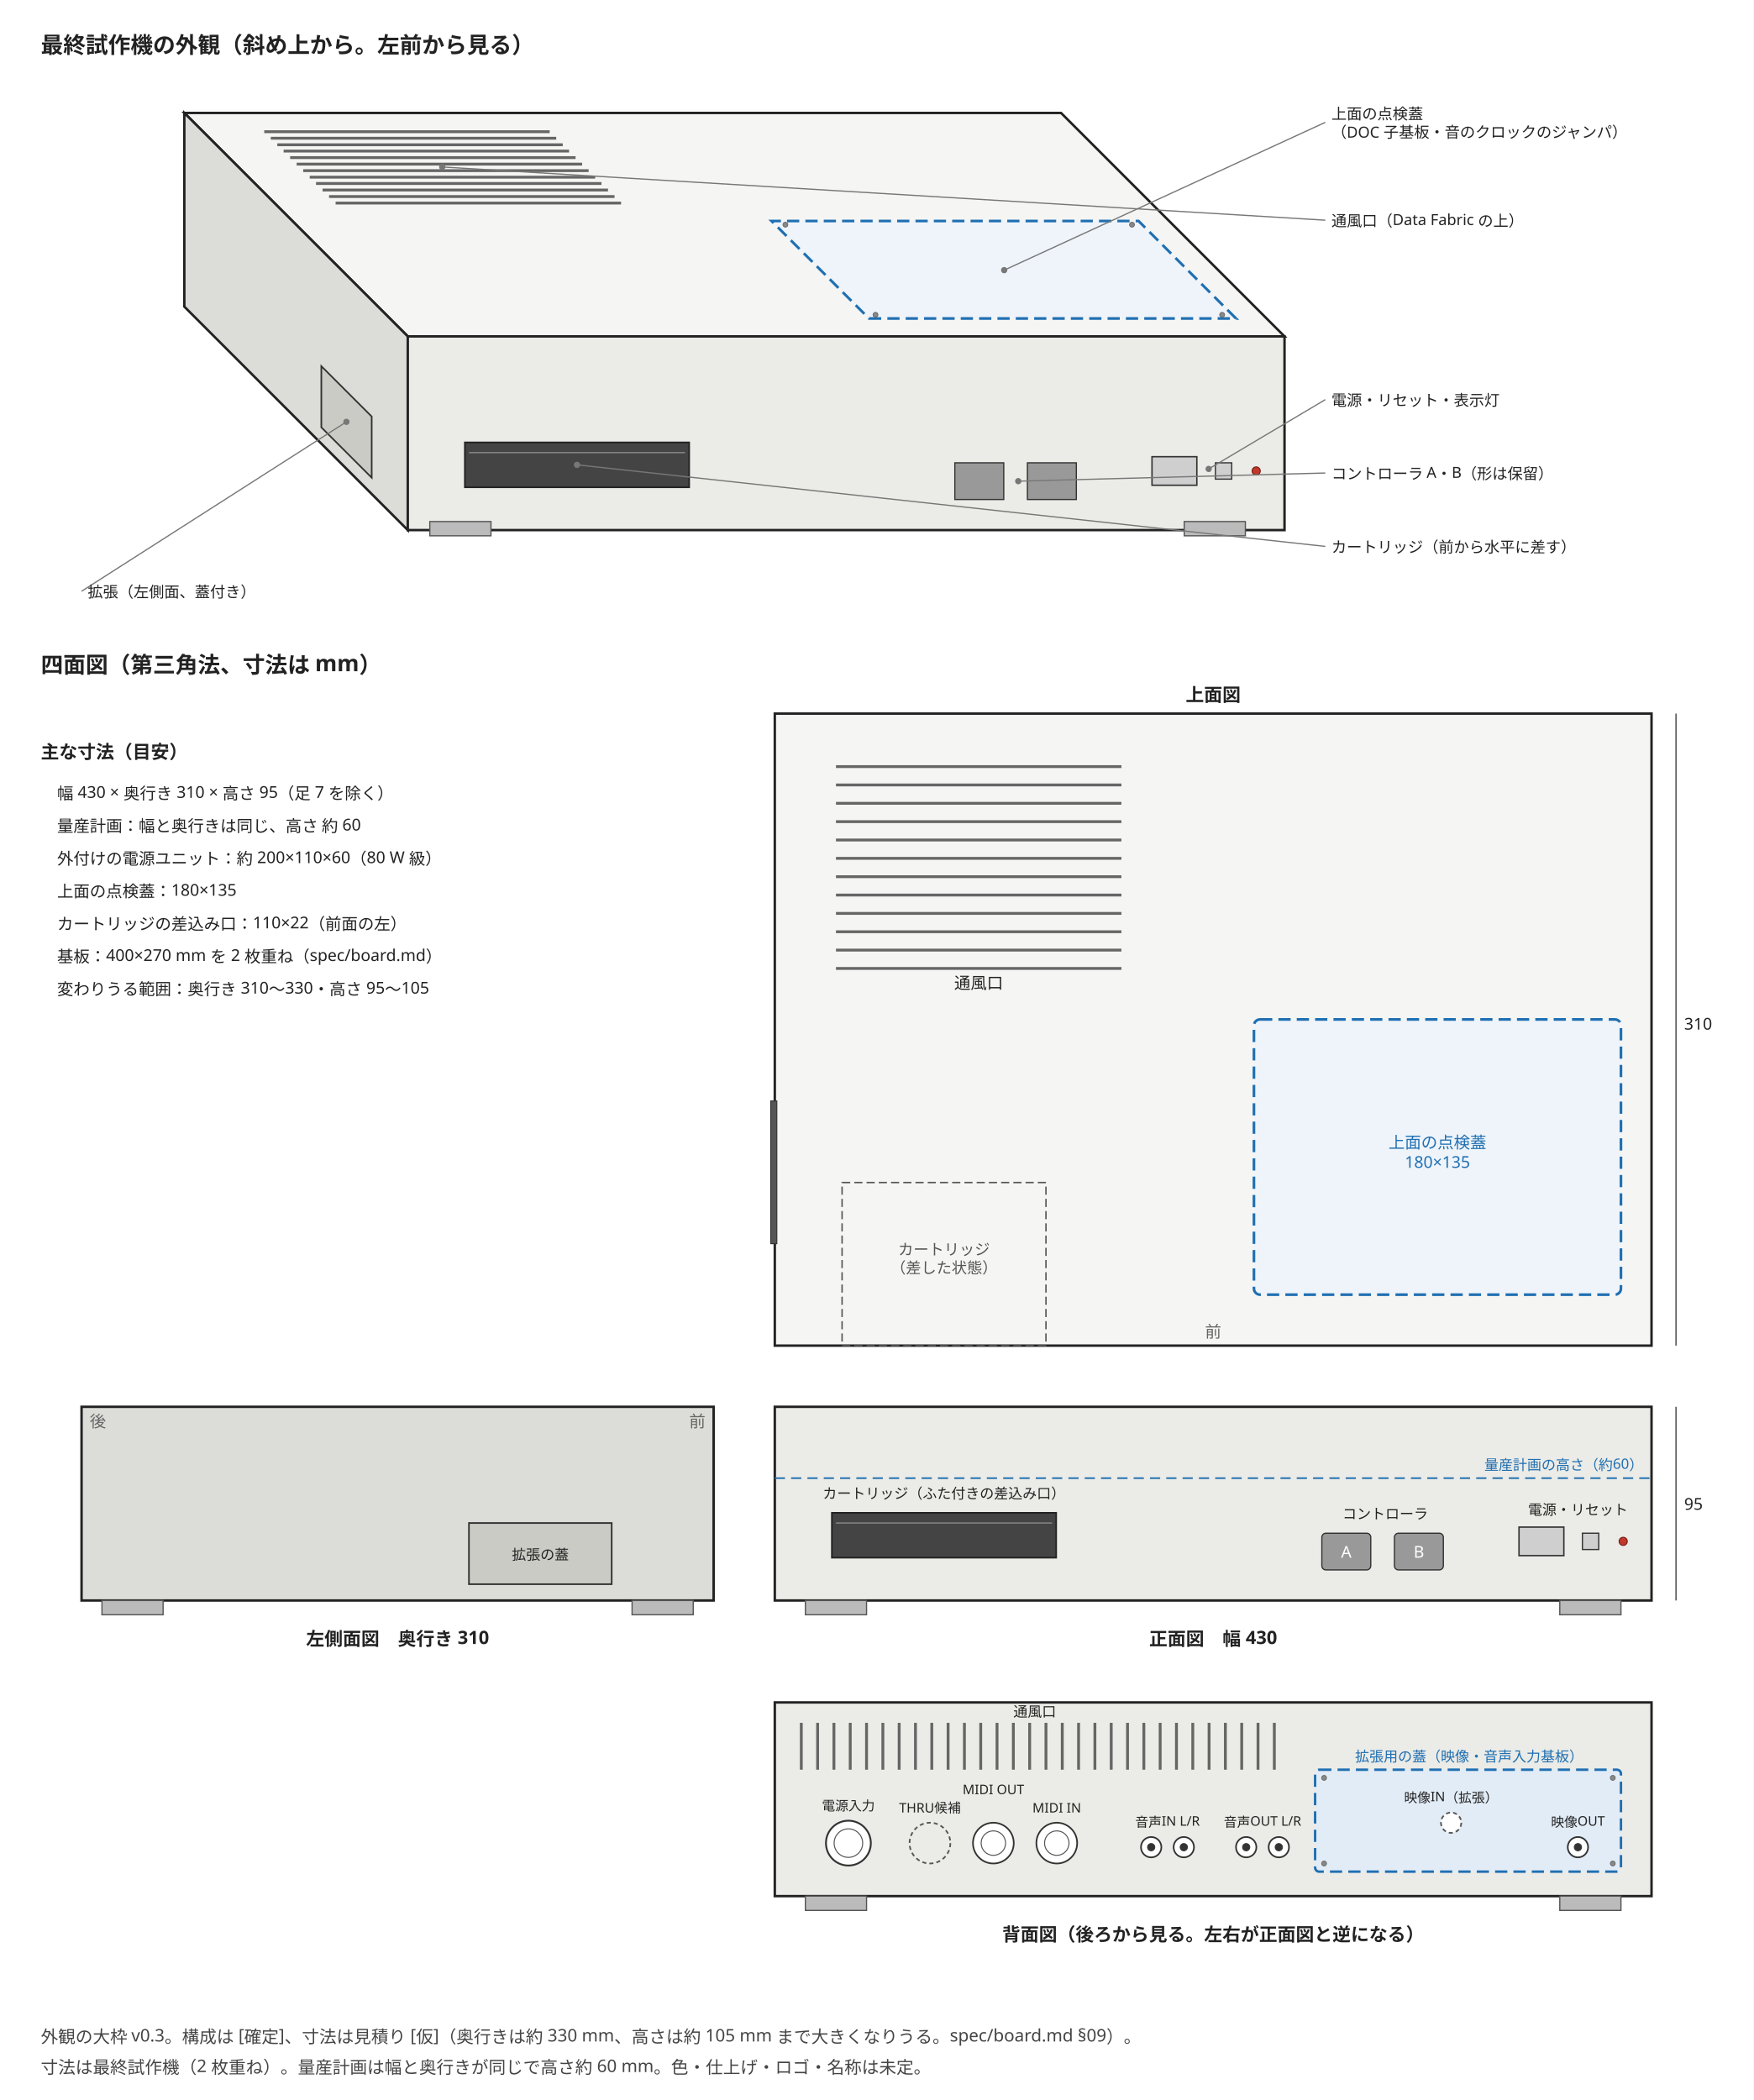
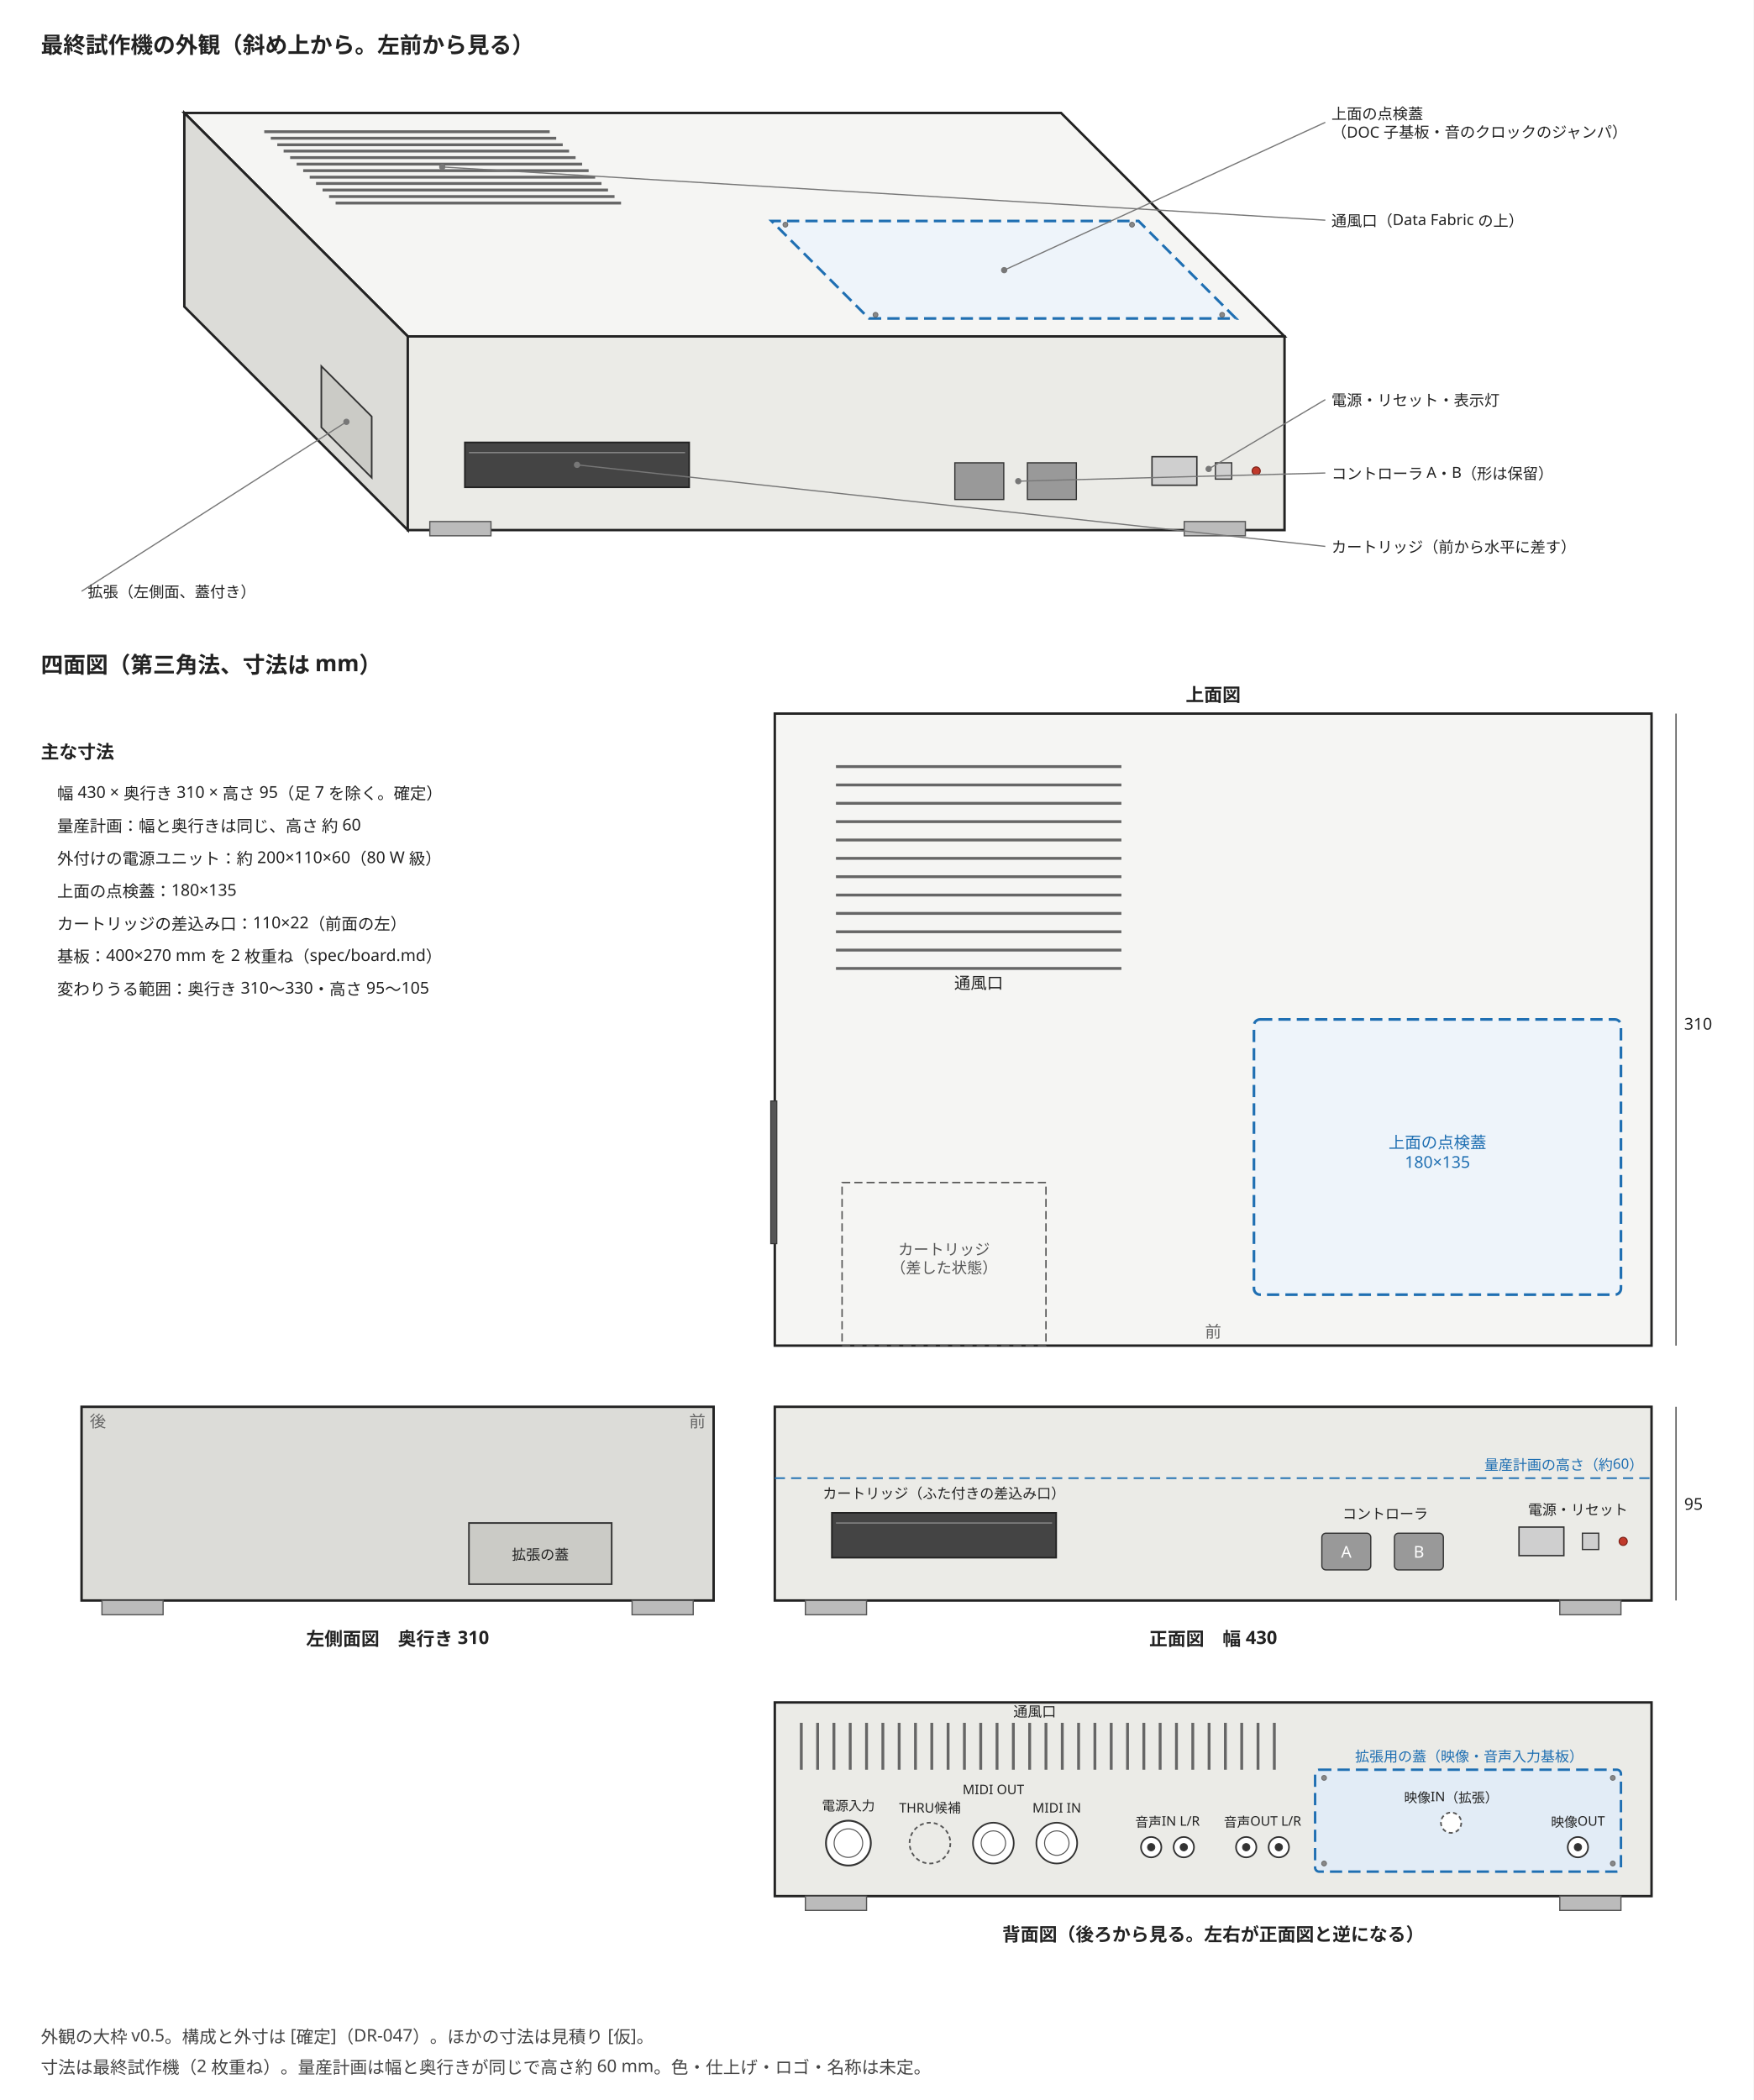
<svg xmlns="http://www.w3.org/2000/svg" viewBox="0 0 860 1030" width="860" height="1030" font-family="'Noto Sans JP', 'Hiragino Sans', 'Yu Gothic', 'Meiryo', sans-serif">
  <rect x="0" y="0" width="860" height="1030" fill="#ffffff" />
  <text x="20.0" y="26.0" font-size="11" text-anchor="start" font-weight="bold" fill="#222">最終試作機の外観（斜め上から。左前から見る）</text>
  <polygon points="200.0,165.0 630.0,165.0 520.4,55.4 90.4,55.4" fill="#f5f5f3" stroke="#222" stroke-width="1.2" />
  <polygon points="200.0,260.0 200.0,165.0 90.4,55.4 90.4,150.4" fill="#dcdcd8" stroke="#222" stroke-width="1.2" />
  <polygon points="200.0,260.0 630.0,260.0 630.0,165.0 200.0,165.0" fill="#ebebe7" stroke="#222" stroke-width="1.2" />
  <polygon points="210.8,262.8 240.8,262.8 240.8,255.8 210.8,255.8" fill="#bbb" stroke="#555" stroke-width="0.6" />
  <polygon points="580.8,262.8 610.8,262.8 610.8,255.8 580.8,255.8" fill="#bbb" stroke="#555" stroke-width="0.6" />
  <polygon points="228.0,239.0 338.0,239.0 338.0,217.0 228.0,217.0" fill="#444" stroke="#222" stroke-width="0.8" />
  <line x1="230.0" y1="222.0" x2="336.0" y2="222.0" stroke="#888" stroke-width="0.6" />
  <polygon points="468.3,245.0 492.3,245.0 492.3,227.0 468.3,227.0" fill="#999" stroke="#333" stroke-width="0.6" />
  <polygon points="503.9,245.0 527.9,245.0 527.9,227.0 503.9,227.0" fill="#999" stroke="#333" stroke-width="0.6" />
  <polygon points="565.0,238.0 587.0,238.0 587.0,224.0 565.0,224.0" fill="#cfcfcf" stroke="#333" stroke-width="0.7" />
  <polygon points="596.1,235.0 604.1,235.0 604.1,227.0 596.1,227.0" fill="#cfcfcf" stroke="#333" stroke-width="0.6" />
  <circle cx="616.1" cy="231.0" r="2" fill="#c0392b" stroke="#7a1f16" stroke-width="0.5" />
  <polygon points="426.2,156.2 606.2,156.2 558.4,108.4 378.4,108.4" fill="#eef4fa" stroke="#1f6fb2" stroke-width="1.3" stroke-dasharray="6,3" />
  <circle cx="429.4" cy="154.4" r="1.2" fill="#888" stroke="#666" stroke-width="0.4" />
  <circle cx="599.4" cy="154.4" r="1.2" fill="#888" stroke="#666" stroke-width="0.4" />
  <circle cx="555.2" cy="110.2" r="1.2" fill="#888" stroke="#666" stroke-width="0.4" />
  <circle cx="385.2" cy="110.2" r="1.2" fill="#888" stroke="#666" stroke-width="0.4" />
  <line x1="164.6" y1="99.6" x2="304.6" y2="99.6" stroke="#666" stroke-width="1.4" />
  <line x1="161.4" y1="96.4" x2="301.4" y2="96.4" stroke="#666" stroke-width="1.4" />
  <line x1="158.2" y1="93.2" x2="298.2" y2="93.2" stroke="#666" stroke-width="1.4" />
  <line x1="155.0" y1="90.0" x2="295.0" y2="90.0" stroke="#666" stroke-width="1.4" />
  <line x1="151.9" y1="86.9" x2="291.9" y2="86.9" stroke="#666" stroke-width="1.4" />
  <line x1="148.7" y1="83.7" x2="288.7" y2="83.7" stroke="#666" stroke-width="1.4" />
  <line x1="145.5" y1="80.5" x2="285.5" y2="80.5" stroke="#666" stroke-width="1.4" />
  <line x1="142.3" y1="77.3" x2="282.3" y2="77.3" stroke="#666" stroke-width="1.4" />
  <line x1="139.1" y1="74.1" x2="279.1" y2="74.1" stroke="#666" stroke-width="1.4" />
  <line x1="136.0" y1="71.0" x2="276.0" y2="71.0" stroke="#666" stroke-width="1.4" />
  <line x1="132.8" y1="67.8" x2="272.8" y2="67.8" stroke="#666" stroke-width="1.4" />
  <line x1="129.6" y1="64.6" x2="269.6" y2="64.6" stroke="#666" stroke-width="1.4" />
  <polygon points="182.3,234.3 157.6,209.6 157.6,179.6 182.3,204.3" fill="#cbcbc6" stroke="#333" stroke-width="0.8" />
  <line x1="492.5" y1="132.5" x2="650.0" y2="60.0" stroke="#777" stroke-width="0.6" />
  <circle cx="492.5" cy="132.5" r="1.3" fill="#777" stroke="#777" stroke-width="0.5" />
  <text x="653.0" y="58.5" font-size="7.5" text-anchor="start" font-weight="normal" fill="#222">上面の点検蓋</text>
  <text x="653.0" y="67.5" font-size="7.5" text-anchor="start" font-weight="normal" fill="#222">（DOC 子基板・音のクロックのジャンパ）</text>
  <line x1="216.9" y1="81.9" x2="650.0" y2="108.0" stroke="#777" stroke-width="0.6" />
  <circle cx="216.9" cy="81.9" r="1.3" fill="#777" stroke="#777" stroke-width="0.5" />
  <text x="653.0" y="111.0" font-size="7.5" text-anchor="start" font-weight="normal" fill="#222">通風口（Data Fabric の上）</text>
  <line x1="283.0" y1="228.0" x2="650.0" y2="268.0" stroke="#777" stroke-width="0.6" />
  <circle cx="283.0" cy="228.0" r="1.3" fill="#777" stroke="#777" stroke-width="0.5" />
  <text x="653.0" y="271.0" font-size="7.5" text-anchor="start" font-weight="normal" fill="#222">カートリッジ（前から水平に差す）</text>
  <line x1="499.4" y1="236.0" x2="650.0" y2="232.0" stroke="#777" stroke-width="0.6" />
  <circle cx="499.4" cy="236.0" r="1.3" fill="#777" stroke="#777" stroke-width="0.5" />
  <text x="653.0" y="235.0" font-size="7.5" text-anchor="start" font-weight="normal" fill="#222">コントローラ A・B（形は保留）</text>
  <line x1="592.8" y1="230.0" x2="650.0" y2="196.0" stroke="#777" stroke-width="0.6" />
  <circle cx="592.8" cy="230.0" r="1.3" fill="#777" stroke="#777" stroke-width="0.5" />
  <text x="653.0" y="199.0" font-size="7.5" text-anchor="start" font-weight="normal" fill="#222">電源・リセット・表示灯</text>
  <line x1="169.9" y1="206.9" x2="40.0" y2="290.0" stroke="#777" stroke-width="0.6" />
  <circle cx="169.9" cy="206.9" r="1.3" fill="#777" stroke="#777" stroke-width="0.5" />
  <text x="43.0" y="293.0" font-size="7.5" text-anchor="start" font-weight="normal" fill="#222">拡張（左側面、蓋付き）</text>
  <text x="20.0" y="330.0" font-size="11" text-anchor="start" font-weight="bold" fill="#222">四面図（第三角法、寸法は mm）</text>
  <rect x="380.0" y="350.0" width="430.0" height="310.0" rx="0" fill="#f5f5f3" stroke="#222" stroke-width="1.2" />
  <rect x="615.0" y="500.0" width="180.0" height="135.0" rx="3" fill="#eef4fa" stroke="#1f6fb2" stroke-width="1.3" stroke-dasharray="6,3" />
  <text x="705.0" y="563.2" font-size="8" text-anchor="middle" font-weight="normal" fill="#1f6fb2">上面の点検蓋</text>
  <text x="705.0" y="572.8" font-size="8" text-anchor="middle" font-weight="normal" fill="#1f6fb2">180×135</text>
  <line x1="410.0" y1="475.0" x2="550.0" y2="475.0" stroke="#666" stroke-width="1.4" />
  <line x1="410.0" y1="466.0" x2="550.0" y2="466.0" stroke="#666" stroke-width="1.4" />
  <line x1="410.0" y1="457.0" x2="550.0" y2="457.0" stroke="#666" stroke-width="1.4" />
  <line x1="410.0" y1="448.0" x2="550.0" y2="448.0" stroke="#666" stroke-width="1.4" />
  <line x1="410.0" y1="439.0" x2="550.0" y2="439.0" stroke="#666" stroke-width="1.4" />
  <line x1="410.0" y1="430.0" x2="550.0" y2="430.0" stroke="#666" stroke-width="1.4" />
  <line x1="410.0" y1="421.0" x2="550.0" y2="421.0" stroke="#666" stroke-width="1.4" />
  <line x1="410.0" y1="412.0" x2="550.0" y2="412.0" stroke="#666" stroke-width="1.4" />
  <line x1="410.0" y1="403.0" x2="550.0" y2="403.0" stroke="#666" stroke-width="1.4" />
  <line x1="410.0" y1="394.0" x2="550.0" y2="394.0" stroke="#666" stroke-width="1.4" />
  <line x1="410.0" y1="385.0" x2="550.0" y2="385.0" stroke="#666" stroke-width="1.4" />
  <line x1="410.0" y1="376.0" x2="550.0" y2="376.0" stroke="#666" stroke-width="1.4" />
  <text x="480.0" y="485.0" font-size="8" text-anchor="middle" font-weight="normal" fill="#222">通風口</text>
  <rect x="413.0" y="580.0" width="100.0" height="80.0" rx="0" fill="none" stroke="#555" stroke-width="0.7" stroke-dasharray="4,2" />
  <text x="463.0" y="615.5" font-size="7.5" text-anchor="middle" font-weight="normal" fill="#555">カートリッジ</text>
  <text x="463.0" y="624.5" font-size="7.5" text-anchor="middle" font-weight="normal" fill="#555">（差した状態）</text>
  <rect x="378.0" y="540.0" width="3.0" height="70.0" rx="0" fill="#555" stroke="#333" stroke-width="0.5" />
  <text x="595.0" y="344.0" font-size="9" text-anchor="middle" font-weight="bold" fill="#222">上面図</text>
  <line x1="822.0" y1="350.0" x2="822.0" y2="660.0" stroke="#444" stroke-width="0.6" />
  <text x="826.0" y="505.0" font-size="8" text-anchor="start" font-weight="normal" fill="#222">310</text>
  <text x="595.0" y="656.0" font-size="8" text-anchor="middle" font-weight="normal" fill="#666">前</text>
  <rect x="380.0" y="690.0" width="430.0" height="95.0" rx="0" fill="#ebebe7" stroke="#222" stroke-width="1.2" />
  <rect x="395.0" y="785.0" width="30.0" height="7.0" rx="0" fill="#bbb" stroke="#555" stroke-width="0.6" />
  <rect x="765.0" y="785.0" width="30.0" height="7.0" rx="0" fill="#bbb" stroke="#555" stroke-width="0.6" />
  <rect x="408.0" y="742.0" width="110.0" height="22.0" rx="0" fill="#444" stroke="#222" stroke-width="0.8" />
  <line x1="410.0" y1="747.0" x2="516.0" y2="747.0" stroke="#888" stroke-width="0.6" />
  <text x="463.0" y="735.0" font-size="7" text-anchor="middle" font-weight="normal" fill="#222">カートリッジ（ふた付きの差込み口）</text>
  <rect x="648.3" y="752.0" width="24.0" height="18.0" rx="2" fill="#999" stroke="#333" stroke-width="0.6" />
  <text x="660.3" y="764.0" font-size="8" text-anchor="middle" font-weight="normal" fill="#fff">A</text>
  <rect x="683.9" y="752.0" width="24.0" height="18.0" rx="2" fill="#999" stroke="#333" stroke-width="0.6" />
  <text x="695.9" y="764.0" font-size="8" text-anchor="middle" font-weight="normal" fill="#fff">B</text>
  <text x="679.4" y="745.0" font-size="7" text-anchor="middle" font-weight="normal" fill="#222">コントローラ</text>
  <rect x="745.0" y="749.0" width="22.0" height="14.0" rx="0" fill="#cfcfcf" stroke="#333" stroke-width="0.7" />
  <rect x="776.1" y="752.0" width="8.0" height="8.0" rx="0" fill="#cfcfcf" stroke="#333" stroke-width="0.6" />
  <circle cx="796.1" cy="756.0" r="2" fill="#c0392b" stroke="#7a1f16" stroke-width="0.5" />
  <text x="773.9" y="743.0" font-size="7" text-anchor="middle" font-weight="normal" fill="#222">電源・リセット</text>
  <line x1="380.0" y1="725.0" x2="810.0" y2="725.0" stroke="#1f6fb2" stroke-width="0.8" stroke-dasharray="5,3" />
  <text x="806.0" y="721.0" font-size="7" text-anchor="end" font-weight="normal" fill="#1f6fb2">量産計画の高さ（約60）</text>
  <text x="595.0" y="807.0" font-size="9" text-anchor="middle" font-weight="bold" fill="#222">正面図　幅 430</text>
  <line x1="822.0" y1="690.0" x2="822.0" y2="785.0" stroke="#444" stroke-width="0.6" />
  <text x="826.0" y="740.5" font-size="8" text-anchor="start" font-weight="normal" fill="#222">95</text>
  <rect x="40.0" y="690.0" width="310.0" height="95.0" rx="0" fill="#dcdcd8" stroke="#222" stroke-width="1.2" />
  <rect x="50.0" y="785.0" width="30.0" height="7.0" rx="0" fill="#bbb" stroke="#555" stroke-width="0.6" />
  <rect x="310.0" y="785.0" width="30.0" height="7.0" rx="0" fill="#bbb" stroke="#555" stroke-width="0.6" />
  <rect x="230.0" y="747.0" width="70.0" height="30.0" rx="0" fill="#cbcbc6" stroke="#333" stroke-width="0.8" />
  <text x="265.0" y="765.0" font-size="7" text-anchor="middle" font-weight="normal" fill="#222">拡張の蓋</text>
  <text x="44.0" y="700.0" font-size="8" text-anchor="start" font-weight="normal" fill="#666">後</text>
  <text x="346.0" y="700.0" font-size="8" text-anchor="end" font-weight="normal" fill="#666">前</text>
  <text x="195.0" y="807.0" font-size="9" text-anchor="middle" font-weight="bold" fill="#222">左側面図　奥行き 310</text>
-   <text x="20.0" y="372.0" font-size="9" text-anchor="start" font-weight="bold" fill="#222">主な寸法（目安）</text>
-   <text x="28.0" y="392.0" font-size="8" text-anchor="start" font-weight="normal" fill="#222">幅 430 × 奥行き 310 × 高さ 95（足 7 を除く）</text>
+   <text x="20.0" y="372.0" font-size="9" text-anchor="start" font-weight="bold" fill="#222">主な寸法</text>
+   <text x="28.0" y="392.0" font-size="8" text-anchor="start" font-weight="normal" fill="#222">幅 430 × 奥行き 310 × 高さ 95（足 7 を除く。確定）</text>
  <text x="28.0" y="408.0" font-size="8" text-anchor="start" font-weight="normal" fill="#222">量産計画：幅と奥行きは同じ、高さ 約 60</text>
  <text x="28.0" y="424.0" font-size="8" text-anchor="start" font-weight="normal" fill="#222">外付けの電源ユニット：約 200×110×60（80 W 級）</text>
  <text x="28.0" y="440.0" font-size="8" text-anchor="start" font-weight="normal" fill="#222">上面の点検蓋：180×135</text>
  <text x="28.0" y="456.0" font-size="8" text-anchor="start" font-weight="normal" fill="#222">カートリッジの差込み口：110×22（前面の左）</text>
  <text x="28.0" y="472.0" font-size="8" text-anchor="start" font-weight="normal" fill="#222">基板：400×270 mm を 2 枚重ね（spec/board.md）</text>
  <text x="28.0" y="488.0" font-size="8" text-anchor="start" font-weight="normal" fill="#222">変わりうる範囲：奥行き 310〜330・高さ 95〜105</text>
  <rect x="380.0" y="835.0" width="430.0" height="95.0" rx="0" fill="#ebebe7" stroke="#222" stroke-width="1.2" />
  <rect x="765.0" y="930.0" width="30.0" height="7.0" rx="0" fill="#bbb" stroke="#555" stroke-width="0.6" />
  <rect x="395.0" y="930.0" width="30.0" height="7.0" rx="0" fill="#bbb" stroke="#555" stroke-width="0.6" />
  <rect x="645.0" y="868.0" width="150.0" height="50.0" rx="2" fill="#e2ecf6" stroke="#1f6fb2" stroke-width="1.2" stroke-dasharray="6,3" />
  <circle cx="791.0" cy="914.0" r="1.2" fill="#888" stroke="#666" stroke-width="0.4" />
  <circle cx="649.4" cy="914.0" r="1.2" fill="#888" stroke="#666" stroke-width="0.4" />
  <circle cx="791.0" cy="872.0" r="1.2" fill="#888" stroke="#666" stroke-width="0.4" />
  <circle cx="649.4" cy="872.0" r="1.2" fill="#888" stroke="#666" stroke-width="0.4" />
  <text x="720.6" y="864.0" font-size="7" text-anchor="middle" font-weight="normal" fill="#1f6fb2">拡張用の蓋（映像・音声入力基板）</text>
  <circle cx="773.9" cy="906.0" r="5" fill="#fff" stroke="#333" stroke-width="0.8" />
  <circle cx="773.9" cy="906.0" r="1.8" fill="#333" stroke="#333" stroke-width="0.4" />
  <text x="773.9" y="896.0" font-size="6.5" text-anchor="middle" font-weight="normal" fill="#222">映像OUT</text>
  <circle cx="711.7" cy="894.0" r="5" fill="#fff" stroke="#555" stroke-width="0.8" stroke-dasharray="2,1.5" />
  <text x="711.7" y="884.0" font-size="6.5" text-anchor="middle" font-weight="normal" fill="#222">映像IN（拡張）</text>
  <circle cx="627.2" cy="906.0" r="5" fill="#fff" stroke="#333" stroke-width="0.8" />
  <circle cx="627.2" cy="906.0" r="1.8" fill="#333" stroke="#333" stroke-width="0.4" />
  <circle cx="611.2" cy="906.0" r="5" fill="#fff" stroke="#333" stroke-width="0.8" />
  <circle cx="611.2" cy="906.0" r="1.8" fill="#333" stroke="#333" stroke-width="0.4" />
  <text x="619.2" y="896.0" font-size="6.5" text-anchor="middle" font-weight="normal" fill="#222">音声OUT L/R</text>
  <circle cx="580.6" cy="906.0" r="5" fill="#fff" stroke="#333" stroke-width="0.8" />
  <circle cx="580.6" cy="906.0" r="1.8" fill="#333" stroke="#333" stroke-width="0.4" />
  <circle cx="564.6" cy="906.0" r="5" fill="#fff" stroke="#333" stroke-width="0.8" />
  <circle cx="564.6" cy="906.0" r="1.8" fill="#333" stroke="#333" stroke-width="0.4" />
  <text x="572.6" y="896.0" font-size="6.5" text-anchor="middle" font-weight="normal" fill="#222">音声IN L/R</text>
  <circle cx="518.3" cy="904.0" r="10" fill="#fff" stroke="#333" stroke-width="0.8" />
  <circle cx="518.3" cy="904.0" r="6" fill="none" stroke="#555" stroke-width="0.5" />
  <text x="518.3" y="889.0" font-size="6.5" text-anchor="middle" font-weight="normal" fill="#222">MIDI IN</text>
  <circle cx="487.2" cy="904.0" r="10" fill="#fff" stroke="#333" stroke-width="0.8" />
  <circle cx="487.2" cy="904.0" r="6" fill="none" stroke="#555" stroke-width="0.5" />
  <text x="487.2" y="880.0" font-size="6.5" text-anchor="middle" font-weight="normal" fill="#222">MIDI OUT</text>
  <circle cx="456.1" cy="904.0" r="10" fill="none" stroke="#555" stroke-width="0.8" stroke-dasharray="2,1.5" />
  <text x="456.1" y="889.0" font-size="6.5" text-anchor="middle" font-weight="normal" fill="#222">THRU候補</text>
  <circle cx="416.1" cy="904.0" r="11" fill="#fff" stroke="#333" stroke-width="0.9" />
  <circle cx="416.1" cy="904.0" r="7" fill="none" stroke="#555" stroke-width="0.5" />
  <text x="416.1" y="888.0" font-size="6.5" text-anchor="middle" font-weight="normal" fill="#222">電源入力</text>
  <line x1="625.0" y1="845.0" x2="625.0" y2="868.0" stroke="#666" stroke-width="1.4" />
  <line x1="617.0" y1="845.0" x2="617.0" y2="868.0" stroke="#666" stroke-width="1.4" />
  <line x1="609.0" y1="845.0" x2="609.0" y2="868.0" stroke="#666" stroke-width="1.4" />
  <line x1="601.0" y1="845.0" x2="601.0" y2="868.0" stroke="#666" stroke-width="1.4" />
  <line x1="593.0" y1="845.0" x2="593.0" y2="868.0" stroke="#666" stroke-width="1.4" />
  <line x1="585.0" y1="845.0" x2="585.0" y2="868.0" stroke="#666" stroke-width="1.4" />
  <line x1="577.0" y1="845.0" x2="577.0" y2="868.0" stroke="#666" stroke-width="1.4" />
  <line x1="569.0" y1="845.0" x2="569.0" y2="868.0" stroke="#666" stroke-width="1.4" />
  <line x1="561.0" y1="845.0" x2="561.0" y2="868.0" stroke="#666" stroke-width="1.4" />
  <line x1="553.0" y1="845.0" x2="553.0" y2="868.0" stroke="#666" stroke-width="1.4" />
  <line x1="545.0" y1="845.0" x2="545.0" y2="868.0" stroke="#666" stroke-width="1.4" />
  <line x1="537.0" y1="845.0" x2="537.0" y2="868.0" stroke="#666" stroke-width="1.4" />
  <line x1="529.0" y1="845.0" x2="529.0" y2="868.0" stroke="#666" stroke-width="1.4" />
  <line x1="521.0" y1="845.0" x2="521.0" y2="868.0" stroke="#666" stroke-width="1.4" />
  <line x1="513.0" y1="845.0" x2="513.0" y2="868.0" stroke="#666" stroke-width="1.4" />
  <line x1="505.0" y1="845.0" x2="505.0" y2="868.0" stroke="#666" stroke-width="1.4" />
  <line x1="497.0" y1="845.0" x2="497.0" y2="868.0" stroke="#666" stroke-width="1.4" />
  <line x1="489.0" y1="845.0" x2="489.0" y2="868.0" stroke="#666" stroke-width="1.4" />
  <line x1="481.0" y1="845.0" x2="481.0" y2="868.0" stroke="#666" stroke-width="1.4" />
  <line x1="473.0" y1="845.0" x2="473.0" y2="868.0" stroke="#666" stroke-width="1.4" />
  <line x1="465.0" y1="845.0" x2="465.0" y2="868.0" stroke="#666" stroke-width="1.4" />
  <line x1="457.0" y1="845.0" x2="457.0" y2="868.0" stroke="#666" stroke-width="1.4" />
  <line x1="449.0" y1="845.0" x2="449.0" y2="868.0" stroke="#666" stroke-width="1.4" />
  <line x1="441.0" y1="845.0" x2="441.0" y2="868.0" stroke="#666" stroke-width="1.4" />
  <line x1="433.0" y1="845.0" x2="433.0" y2="868.0" stroke="#666" stroke-width="1.4" />
  <line x1="425.0" y1="845.0" x2="425.0" y2="868.0" stroke="#666" stroke-width="1.4" />
  <line x1="417.0" y1="845.0" x2="417.0" y2="868.0" stroke="#666" stroke-width="1.4" />
  <line x1="409.0" y1="845.0" x2="409.0" y2="868.0" stroke="#666" stroke-width="1.4" />
  <line x1="401.0" y1="845.0" x2="401.0" y2="868.0" stroke="#666" stroke-width="1.4" />
  <line x1="393.0" y1="845.0" x2="393.0" y2="868.0" stroke="#666" stroke-width="1.4" />
  <text x="507.5" y="842.0" font-size="7" text-anchor="middle" font-weight="normal" fill="#222">通風口</text>
  <text x="595.0" y="952.0" font-size="9" text-anchor="middle" font-weight="bold" fill="#222">背面図（後ろから見る。左右が正面図と逆になる）</text>
-   <text x="20.0" y="1002.0" font-size="8.5" text-anchor="start" font-weight="normal" fill="#444">外観の大枠 v0.3。構成は [確定]、寸法は見積り [仮]（奥行きは約 330 mm、高さは約 105 mm まで大きくなりうる。spec/board.md §09）。</text>
+   <text x="20.0" y="1002.0" font-size="8.5" text-anchor="start" font-weight="normal" fill="#444">外観の大枠 v0.5。構成と外寸は [確定]（DR-047）。ほかの寸法は見積り [仮]。</text>
  <text x="20.0" y="1017.0" font-size="8.5" text-anchor="start" font-weight="normal" fill="#444">寸法は最終試作機（2 枚重ね）。量産計画は幅と奥行きが同じで高さ約 60 mm。色・仕上げ・ロゴ・名称は未定。</text>
</svg>
